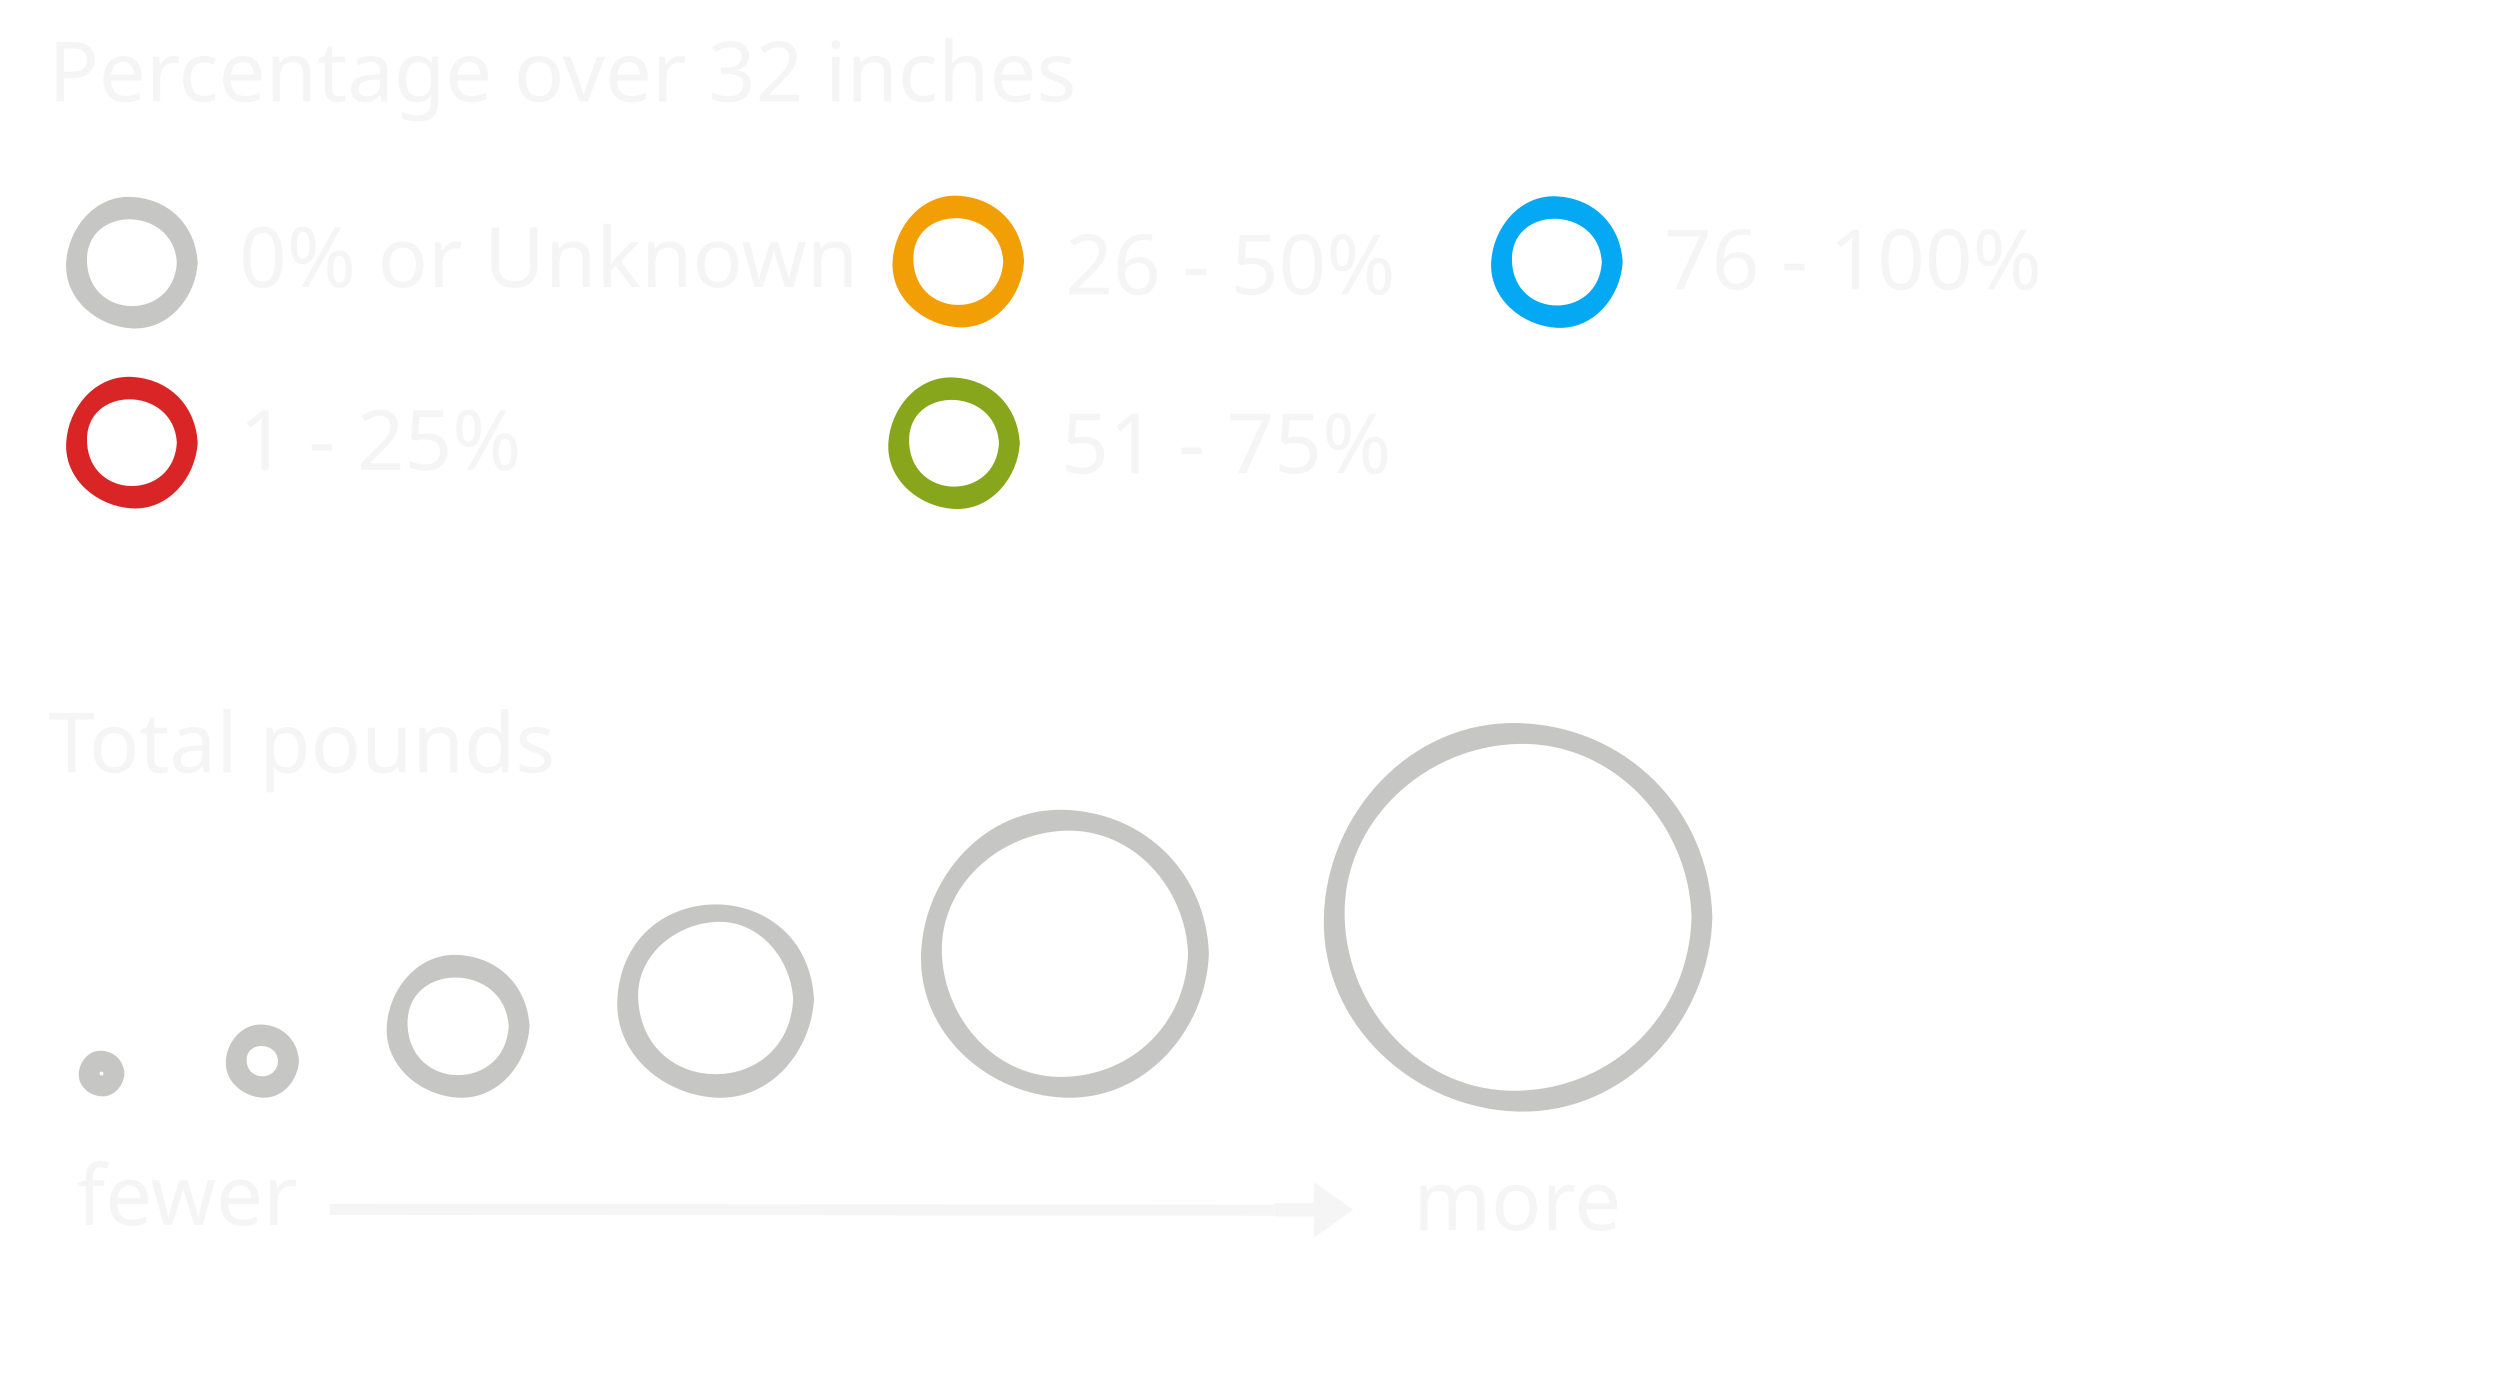
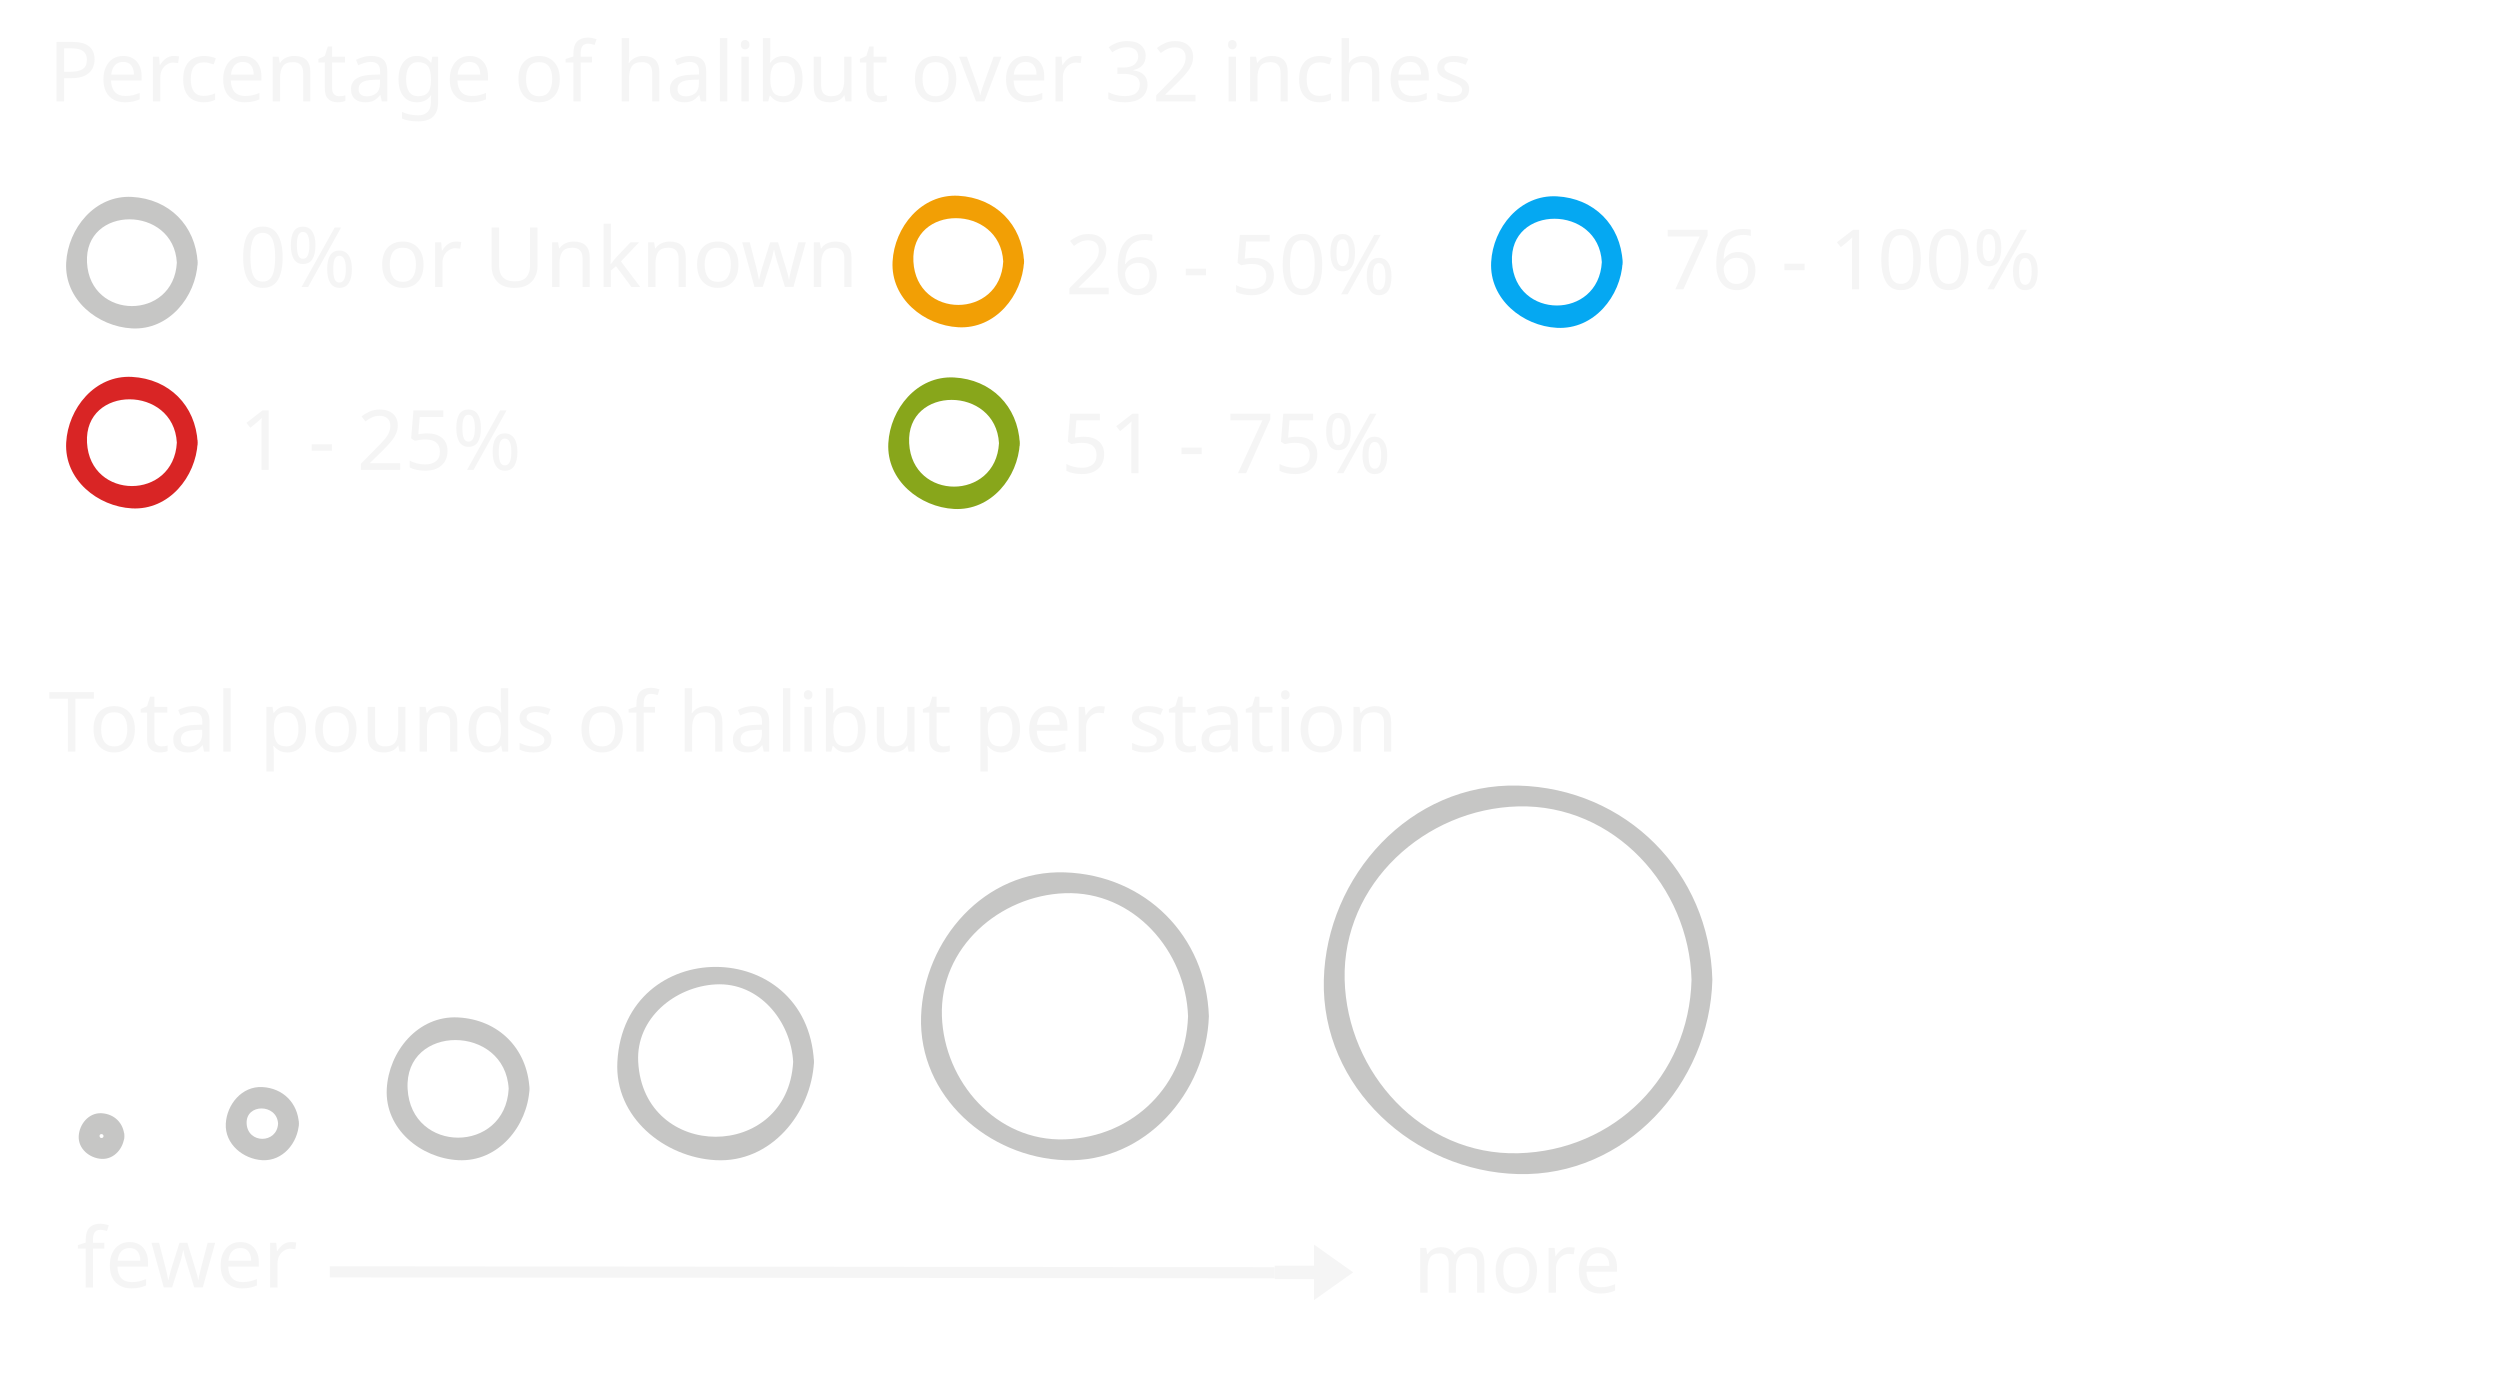
<svg xmlns="http://www.w3.org/2000/svg" xmlns:xlink="http://www.w3.org/1999/xlink" version="1.1" id="Layer_2" x="0px" y="0px" width="360px" height="200px" viewBox="0 0 360 200" enable-background="new 0 0 360 200" xml:space="preserve">
  <symbol id="Arrow_25" viewBox="-22.859 -13.141 45.718 26.281">
    <polygon fill="none" points="-22.859,-13.141 22.859,-13.141 22.859,13.141 -22.859,13.141  " />
    <g>
      <polygon fill="#F5F5F5" points="-5.512,2.214 8.487,2.214 8.487,-3.877 22.405,4.15 8.487,12.172 8.487,6.085 -5.512,6.085   " />
    </g>
  </symbol>
  <g>
    <g>
      <g>
        <path fill="#C6C6C5" d="M25.465,37.823c-0.449,8.335-12.486,8.335-12.935,0C12.081,29.482,25.019,29.526,25.465,37.823     c0.104,1.924,3.104,1.934,3,0c-0.289-5.356-4.111-9.179-9.467-9.468c-5.346-0.288-9.203,4.545-9.468,9.468     c-0.288,5.346,4.545,9.202,9.468,9.467c5.345,0.288,9.202-4.544,9.467-9.467C28.569,35.889,25.569,35.899,25.465,37.823z" />
      </g>
    </g>
    <text transform="matrix(1 0 0 1 34.4209 41.3301)" fill="#F5F5F5" font-family="'ArialMT'" font-size="12">0% or Unknown</text>
  </g>
  <g>
    <g>
      <g>
        <path fill="#88A61B" d="M143.853,63.823c-0.449,8.335-12.486,8.335-12.935,0C130.468,55.482,143.406,55.526,143.853,63.823     c0.104,1.924,3.104,1.934,3,0c-0.289-5.356-4.111-9.179-9.467-9.468c-5.346-0.288-9.203,4.545-9.468,9.468     c-0.288,5.346,4.545,9.202,9.468,9.467c5.345,0.288,9.202-4.544,9.467-9.467C146.957,61.889,143.956,61.899,143.853,63.823z" />
      </g>
    </g>
    <text transform="matrix(1 0 0 1 152.8086 68.1406)" fill="#F5F5F5" font-family="'ArialMT'" font-size="12">51 - 75%</text>
  </g>
  <g>
    <g>
      <path fill="#D92525" d="M25.465,63.741c-0.449,8.334-12.486,8.334-12.935,0C12.081,55.399,25.019,55.443,25.465,63.741    c0.104,1.924,3.104,1.934,3,0c-0.289-5.356-4.111-9.18-9.467-9.469c-5.346-0.288-9.203,4.546-9.468,9.469    c-0.288,5.345,4.545,9.201,9.468,9.466c5.344,0.288,9.202-4.544,9.467-9.466C28.569,61.807,25.569,61.817,25.465,63.741z" />
    </g>
  </g>
  <text transform="matrix(1 0 0 1 34.4209 67.6572)" fill="#F5F5F5" font-family="'ArialMT'" font-size="12">1 - 25%</text>
  <g>
    <g>
      <g>
        <path fill="#05A8F2" d="M230.662,37.741c-0.449,8.334-12.485,8.334-12.936,0C217.277,29.399,230.215,29.443,230.662,37.741     c0.104,1.924,3.104,1.934,3,0c-0.288-5.356-4.11-9.18-9.467-9.469c-5.346-0.288-9.203,4.546-9.469,9.469     c-0.287,5.345,4.547,9.201,9.469,9.466c5.344,0.288,9.201-4.544,9.467-9.466C233.768,35.807,230.766,35.817,230.662,37.741z" />
      </g>
    </g>
    <text transform="matrix(1 0 0 1 239.6182 41.6572)" fill="#F5F5F5" font-family="'ArialMT'" font-size="12">76 - 100%</text>
  </g>
  <g>
    <g>
      <g>
        <path fill="#F29F05" d="M144.465,37.657c-0.449,8.336-12.486,8.336-12.935,0C131.081,29.316,144.019,29.36,144.465,37.657     c0.104,1.924,3.104,1.934,3,0c-0.289-5.356-4.111-9.179-9.467-9.468c-5.346-0.288-9.203,4.545-9.468,9.468     c-0.288,5.345,4.545,9.203,9.468,9.468c5.345,0.288,9.202-4.546,9.467-9.468C147.569,35.723,144.569,35.733,144.465,37.657z" />
      </g>
    </g>
    <text transform="matrix(1 0 0 1 153.4209 42.3848)" fill="#F5F5F5" font-family="'ArialMT'" font-size="12">26 - 50%</text>
  </g>
-   <text transform="matrix(1 0 0 1 11.0303 176.4033)" enable-background="new    ">
-     <tspan x="0" y="0" fill="#F5F5F5" font-family="'ArialMT'" font-size="12">fewer</tspan>
-     <tspan x="29.344" y="0" fill="#F5F5F5" font-family="'MyriadPro-Regular'" font-size="11.339">                                           </tspan>
-   </text>
+   <text transform="matrix(1 0 0 1 11.0303 185.4033)" fill="#F5F5F5" font-family="'ArialMT'" font-size="12">fewer</text>
+   <text transform="matrix(1 0 0 1 40.3745 185.4033)" fill="#F5F5F5" font-family="'MyriadPro-Regular'" font-size="11.339">                                           </text>
  <g>
    <g>
-       <path fill="#C6C6C5" d="M14.911,154.592c-0.021,0.381-0.555,0.381-0.575,0C14.315,154.211,14.89,154.216,14.911,154.592    c0.104,1.924,3.104,1.934,3,0c-0.1-1.855-1.432-3.188-3.287-3.287c-1.852-0.1-3.196,1.581-3.288,3.287    c-0.1,1.854,1.582,3.195,3.288,3.287c1.852,0.1,3.195-1.581,3.287-3.287C18.015,152.658,15.014,152.668,14.911,154.592z" />
+       <path fill="#C6C6C5" d="M14.911,163.592c-0.021,0.381-0.555,0.381-0.575,0C14.315,163.211,14.89,163.216,14.911,163.592    c0.104,1.924,3.104,1.934,3,0c-0.1-1.855-1.432-3.188-3.287-3.287c-1.852-0.1-3.196,1.581-3.288,3.287    c-0.1,1.854,1.582,3.195,3.288,3.287c1.852,0.1,3.195-1.581,3.287-3.287C18.015,161.658,15.014,161.668,14.911,163.592z" />
    </g>
  </g>
  <g>
    <g>
-       <path fill="#C6C6C5" d="M40.044,152.802c-0.157,2.921-4.371,2.921-4.528,0C35.358,149.879,39.887,149.895,40.044,152.802    c0.104,1.925,3.104,1.935,3,0c-0.16-2.975-2.29-5.104-5.265-5.265c-2.968-0.16-5.116,2.529-5.264,5.265    c-0.16,2.968,2.53,5.116,5.264,5.265c2.968,0.16,5.117-2.526,5.265-5.265C43.148,150.868,40.147,150.878,40.044,152.802z" />
+       <path fill="#C6C6C5" d="M40.044,161.802c-0.157,2.921-4.371,2.921-4.528,0C35.358,158.879,39.887,158.895,40.044,161.802    c0.104,1.925,3.104,1.935,3,0c-0.16-2.975-2.29-5.104-5.265-5.265c-2.968-0.16-5.116,2.529-5.264,5.265    c-0.16,2.968,2.53,5.116,5.264,5.265c2.968,0.16,5.117-2.525,5.265-5.265C43.148,159.868,40.147,159.878,40.044,161.802z" />
    </g>
  </g>
  <g>
    <g>
-       <path fill="#C6C6C5" d="M73.25,147.788c-0.505,9.38-14.05,9.38-14.555,0C58.19,138.402,72.748,138.453,73.25,147.788    c0.104,1.924,3.104,1.935,3,0c-0.313-5.815-4.462-9.964-10.277-10.277c-5.804-0.312-9.99,4.933-10.278,10.277    c-0.312,5.805,4.932,9.989,10.278,10.276c5.804,0.312,9.99-4.936,10.277-10.276C76.354,145.854,73.354,145.864,73.25,147.788z" />
+       <path fill="#C6C6C5" d="M73.25,156.788c-0.505,9.38-14.05,9.38-14.555,0C58.19,147.402,72.748,147.453,73.25,156.788    c0.104,1.924,3.104,1.935,3,0c-0.313-5.815-4.462-9.964-10.277-10.277c-5.804-0.312-9.99,4.933-10.278,10.277    c-0.312,5.805,4.932,9.989,10.278,10.276c5.804,0.312,9.99-4.937,10.277-10.276C76.354,154.854,73.354,154.864,73.25,156.788z" />
    </g>
  </g>
  <g>
    <g>
-       <path fill="#C6C6C5" d="M171.08,137.343c-0.349,9.91-7.811,17.374-17.722,17.724c-9.907,0.352-17.393-8.332-17.723-17.724    c-0.348-9.905,8.333-17.391,17.723-17.721C163.263,119.273,170.75,127.954,171.08,137.343c0.068,1.929,3.068,1.937,3,0    c-0.407-11.579-9.143-20.313-20.722-20.721c-11.572-0.407-20.337,9.754-20.723,20.721c-0.407,11.573,9.756,20.337,20.723,20.724    c11.572,0.406,20.336-9.758,20.722-20.724C174.148,135.407,171.148,135.414,171.08,137.343z" />
+       <path fill="#C6C6C5" d="M171.08,146.343c-0.349,9.91-7.811,17.374-17.722,17.724c-9.907,0.353-17.393-8.332-17.723-17.724    c-0.348-9.905,8.333-17.391,17.723-17.721C163.263,128.273,170.75,136.954,171.08,146.343c0.068,1.929,3.068,1.937,3,0    c-0.407-11.579-9.143-20.313-20.722-20.721c-11.572-0.407-20.337,9.754-20.723,20.721c-0.407,11.573,9.756,20.337,20.723,20.724    c11.572,0.406,20.336-9.758,20.722-20.724C174.148,144.407,171.148,144.414,171.08,146.343z" />
    </g>
  </g>
  <g>
    <g>
-       <path fill="#C6C6C5" d="M243.58,132.093c-0.352,13.872-11.1,24.622-24.973,24.974c-13.871,0.354-24.635-11.629-24.976-24.974    c-0.351-13.87,11.634-24.633,24.976-24.97C232.479,106.771,243.242,118.751,243.58,132.093c0.049,1.931,3.049,1.937,3,0    c-0.393-15.518-12.455-27.577-27.973-27.97c-15.519-0.393-27.594,13.041-27.976,27.97c-0.394,15.517,13.042,27.595,27.976,27.974    c15.517,0.396,27.595-13.045,27.973-27.974C246.629,130.157,243.629,130.162,243.58,132.093z" />
+       <path fill="#C6C6C5" d="M243.58,141.093c-0.352,13.872-11.1,24.622-24.973,24.974c-13.871,0.354-24.635-11.629-24.977-24.974    c-0.352-13.87,11.635-24.633,24.977-24.97C232.479,115.771,243.242,127.751,243.58,141.093c0.049,1.931,3.049,1.937,3,0    c-0.393-15.518-12.455-27.577-27.973-27.97c-15.52-0.393-27.594,13.041-27.977,27.97c-0.395,15.517,13.042,27.595,27.977,27.974    c15.517,0.396,27.595-13.045,27.973-27.974C246.629,139.157,243.629,139.162,243.58,141.093z" />
    </g>
  </g>
  <g>
    <g>
-       <path fill="#C6C6C5" d="M114.215,143.908c-0.774,14.379-21.54,14.379-22.314,0c-0.34-6.311,5.343-10.842,11.158-11.155    C109.368,132.413,113.901,138.094,114.215,143.908c0.104,1.924,3.104,1.934,3,0c-0.982-18.232-27.332-18.232-28.314,0    c-0.431,8,6.792,13.761,14.158,14.156c7.999,0.432,13.76-6.791,14.156-14.156C117.319,141.975,114.318,141.984,114.215,143.908z" />
+       <path fill="#C6C6C5" d="M114.215,152.908c-0.774,14.379-21.54,14.379-22.314,0c-0.34-6.311,5.343-10.842,11.158-11.155    C109.368,141.413,113.901,147.094,114.215,152.908c0.104,1.924,3.104,1.934,3,0c-0.982-18.232-27.332-18.232-28.314,0    c-0.431,8,6.792,13.761,14.158,14.156c7.999,0.432,13.76-6.791,14.156-14.156C117.319,150.975,114.318,150.984,114.215,152.908z" />
    </g>
  </g>
-   <use xlink:href="#Arrow_25" width="45.718" height="26.281" id="XMLID_2_" x="-22.859" y="-13.141" transform="matrix(0.405 0 0 -0.4985 185.7832 176.2861)" overflow="visible" />
-   <line fill="none" stroke="#F5F5F5" stroke-width="1.6" stroke-miterlimit="10" x1="183.552" y1="174.275" x2="47.489" y2="174.145" />
-   <text transform="matrix(1 0 0 1 6.9805 14.6035)" fill="#F5F5F5" font-family="'Arial-BoldMT'" font-size="12">Percentage over 32 inches</text>
-   <text transform="matrix(1 0 0 1 6.9805 111.2285)" fill="#F5F5F5" font-family="'Arial-BoldMT'" font-size="12">Total pounds</text>
-   <text transform="matrix(1 0 0 1 203.5 177.1436)" fill="#F5F5F5" font-family="'ArialMT'" font-size="12">more</text>
+   <use xlink:href="#Arrow_25" width="45.718" height="26.281" id="XMLID_2_" x="-22.859" y="-13.141" transform="matrix(0.405 0 0 -0.4985 185.7832 185.2861)" overflow="visible" />
+   <line fill="none" stroke="#F5F5F5" stroke-width="1.6" stroke-miterlimit="10" x1="183.552" y1="183.275" x2="47.489" y2="183.145" />
+   <text transform="matrix(1 0 0 1 6.9805 14.6035)" fill="#F5F5F5" font-family="'Arial-BoldMT'" font-size="12">Percentage of halibut over 32 inches</text>
+   <text transform="matrix(1 0 0 1 6.9805 108.2285)" fill="#F5F5F5" font-family="'Arial-BoldMT'" font-size="12">Total pounds of halibut per station</text>
+   <text transform="matrix(1 0 0 1 203.5 186.1436)" fill="#F5F5F5" font-family="'ArialMT'" font-size="12">more</text>
</svg>
